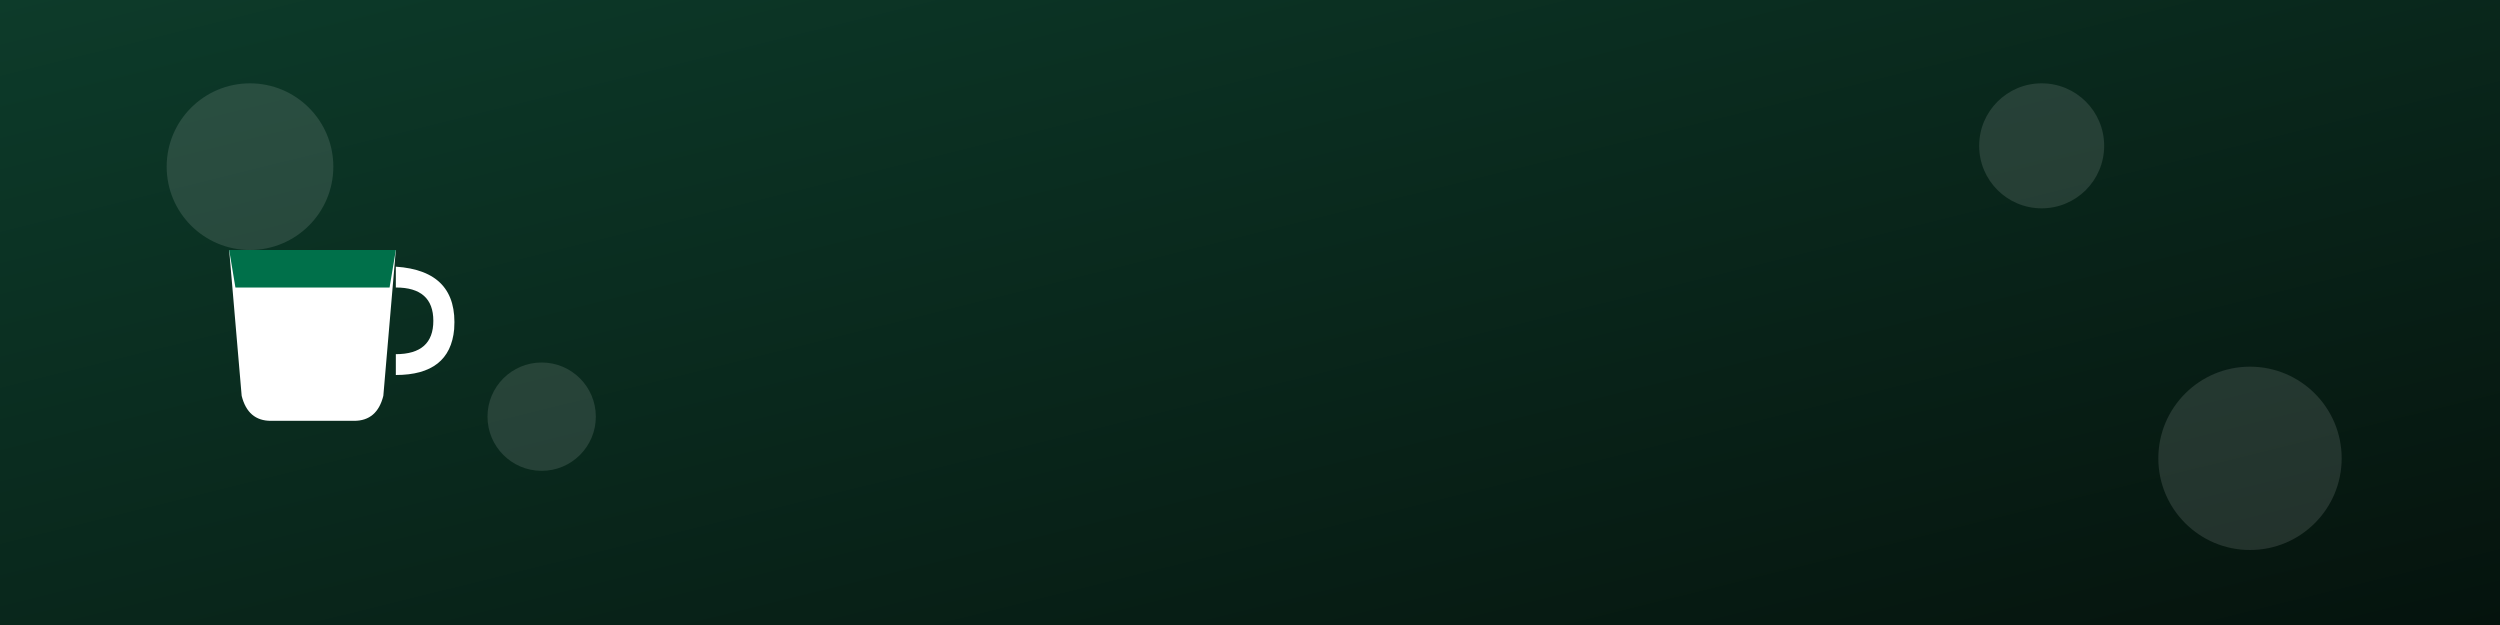
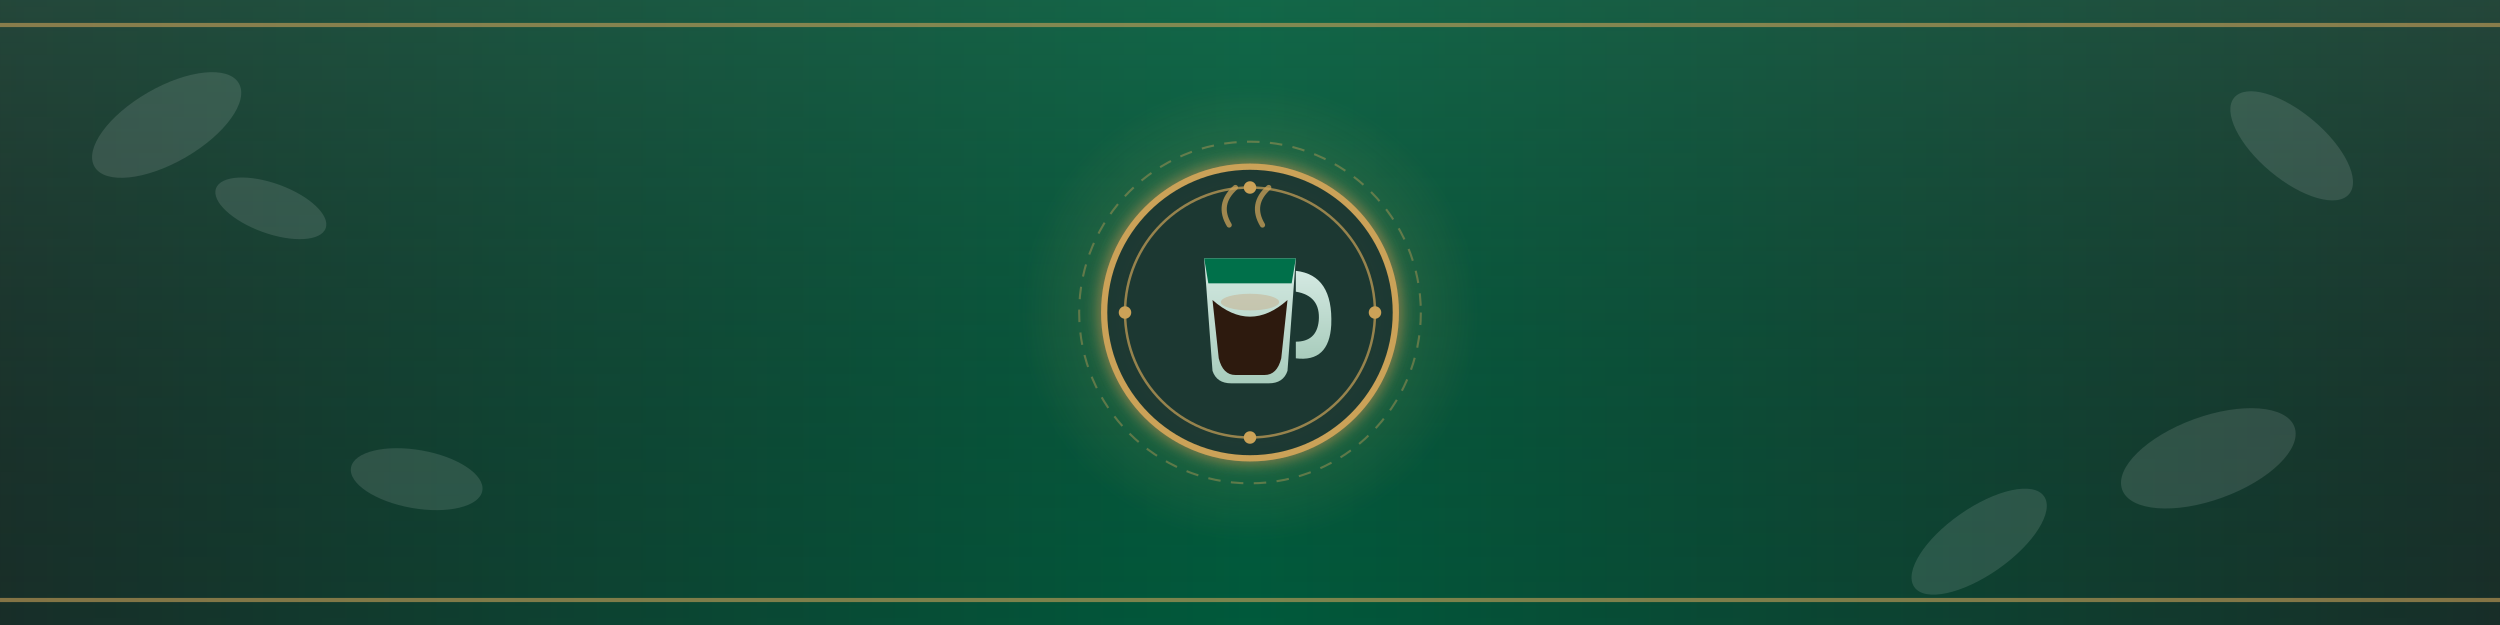
<svg xmlns="http://www.w3.org/2000/svg" width="1200" height="300" viewBox="0 0 1200 300">
  <defs>
-     <linearGradient id="g" x1="0" y1="0" x2="1" y2="1">
-       <stop offset="0" stop-color="#0d3b2a" />
-       <stop offset="1" stop-color="#05130d" />
+     <linearGradient id="sbGrad" x1="0" y1="0" x2="1" y2="0">
+       <stop offset="0" stop-color="#1E3932" />
+       <stop offset="0.5" stop-color="#00704A" />
+       <stop offset="1" stop-color="#1E3932" />
    </linearGradient>
+     <linearGradient id="shimmer" x1="0" y1="0" x2="0" y2="1">
+       <stop offset="0" stop-color="#2d5a45" stop-opacity="0.4" />
+       <stop offset="1" stop-color="#000" stop-opacity="0.2" />
+     </linearGradient>
+     <radialGradient id="logoGlow" cx="50%" cy="50%" r="50%">
+       <stop offset="0%" stop-color="#CBA258" stop-opacity="0.35" />
+       <stop offset="100%" stop-color="#CBA258" stop-opacity="0" />
+     </radialGradient>
+     <linearGradient id="cupGrad" x1="0" y1="0" x2="0" y2="1">
+       <stop offset="0" stop-color="#D4E9E2" />
+       <stop offset="1" stop-color="#a8ccbc" />
+     </linearGradient>
+     <filter id="glow">
+       <feGaussianBlur stdDeviation="3.5" result="blur" />
+       <feMerge>
+         <feMergeNode in="blur" />
+         <feMergeNode in="SourceGraphic" />
+       </feMerge>
+     </filter>
  </defs>
-   <rect width="1200" height="300" fill="url(#g)" />
-   <g opacity=".12" fill="#fff">
-     <circle cx="120" cy="80" r="40" />
-     <circle cx="260" cy="200" r="26" />
-     <circle cx="980" cy="70" r="30" />
-     <circle cx="1080" cy="220" r="44" />
+   <rect width="1200" height="300" fill="url(#sbGrad)" />
+   <rect width="1200" height="300" fill="url(#shimmer)" />
+   <g opacity="0.12" fill="#fff">
+     <ellipse cx="80" cy="60" rx="40" ry="18" transform="rotate(-30 80 60)" />
+     <ellipse cx="130" cy="100" rx="28" ry="12" transform="rotate(20 130 100)" />
+     <ellipse cx="1100" cy="70" rx="36" ry="16" transform="rotate(40 1100 70)" />
+     <ellipse cx="1060" cy="220" rx="44" ry="20" transform="rotate(-20 1060 220)" />
+     <ellipse cx="200" cy="230" rx="32" ry="14" transform="rotate(10 200 230)" />
+     <ellipse cx="950" cy="260" rx="38" ry="16" transform="rotate(-35 950 260)" />
  </g>
-   <g transform="translate(150,150)">
-     <path d="M-40,-30 L40,-30 L34,40 Q31,52 20,52 L-20,52 Q-31,52 -34,40 Z" fill="#ffffff" />
-     <path d="M-40,-30 L40,-30 L37,-12 L-37,-12 Z" fill="#00704A" />
-     <path d="M40,-22 Q70,-20 68,8 Q66,30 40,30 L40,20 Q58,20 58,4 Q58,-12 40,-12 Z" fill="#ffffff" />
+   <line x1="0" y1="12" x2="1200" y2="12" stroke="#CBA258" stroke-width="2" opacity="0.6" />
+   <line x1="0" y1="288" x2="1200" y2="288" stroke="#CBA258" stroke-width="2" opacity="0.6" />
+   <g transform="translate(600,150)">
+     <circle r="110" fill="url(#logoGlow)" />
+     <circle r="82" fill="none" stroke="#CBA258" stroke-width="1" stroke-dasharray="6 5" opacity="0.4">
+       <animateTransform attributeName="transform" type="rotate" from="0" to="360" dur="30s" repeatCount="indefinite" />
+     </circle>
+     <circle r="70" fill="#1E3932" stroke="#CBA258" stroke-width="3" filter="url(#glow)" />
+     <circle r="60" fill="none" stroke="#CBA258" stroke-width="1.2" opacity="0.7" />
+     <circle cx="0" cy="-60" r="3" fill="#CBA258" />
+     <circle cx="0" cy="60" r="3" fill="#CBA258" />
+     <circle cx="-60" cy="0" r="3" fill="#CBA258" />
+     <circle cx="60" cy="0" r="3" fill="#CBA258" />
+     <g fill="url(#cupGrad)">
+       <path d="M-22,-26 L22,-26 L18,28 Q16,34 9,34 L-9,34 Q-16,34 -18,28 Z" />
+     </g>
+     <path d="M-22,-26 L22,-26 L20,-14 L-20,-14 Z" fill="#00704A" />
+     <path d="M-18,-6 Q0,10 18,-6 L15,22 Q13,30 7,30 L-7,30 Q-13,30 -15,22 Z" fill="#2d1a0e" />
+     <ellipse cx="0" cy="-5" rx="14" ry="4" fill="#c8a882" opacity="0.45" />
+     <path d="M22,-20 Q40,-18 39,6 Q38,24 22,22 L22,14 Q32,14 33,4 Q34,-8 22,-10 Z" fill="url(#cupGrad)" />
+     <g stroke="#CBA258" stroke-width="2.5" fill="none" stroke-linecap="round" opacity="0.75">
+       <path d="M-10,-42 q-6,-10 3,-18">
+         <animate attributeName="opacity" values="0.75;0.2;0.75" dur="2s" repeatCount="indefinite" />
+         <animate attributeName="d" values="M-10,-42 q-6,-10 3,-18;M-10,-44 q-8,-12 3,-20;M-10,-42 q-6,-10 3,-18" dur="2s" repeatCount="indefinite" />
+       </path>
+       <path d="M6,-42 q-6,-10 3,-18">
+         <animate attributeName="opacity" values="0.5;0.9;0.5" dur="2.4s" repeatCount="indefinite" />
+         <animate attributeName="d" values="M6,-42 q-6,-10 3,-18;M6,-44 q-8,-12 3,-20;M6,-42 q-6,-10 3,-18" dur="2.4s" repeatCount="indefinite" />
+       </path>
+     </g>
+     <circle r="70" fill="none" stroke="url(#logoGlow)" stroke-width="20" opacity="0.25">
+       <animateTransform attributeName="transform" type="rotate" from="0" to="360" dur="6s" repeatCount="indefinite" />
+     </circle>
  </g>
</svg>
